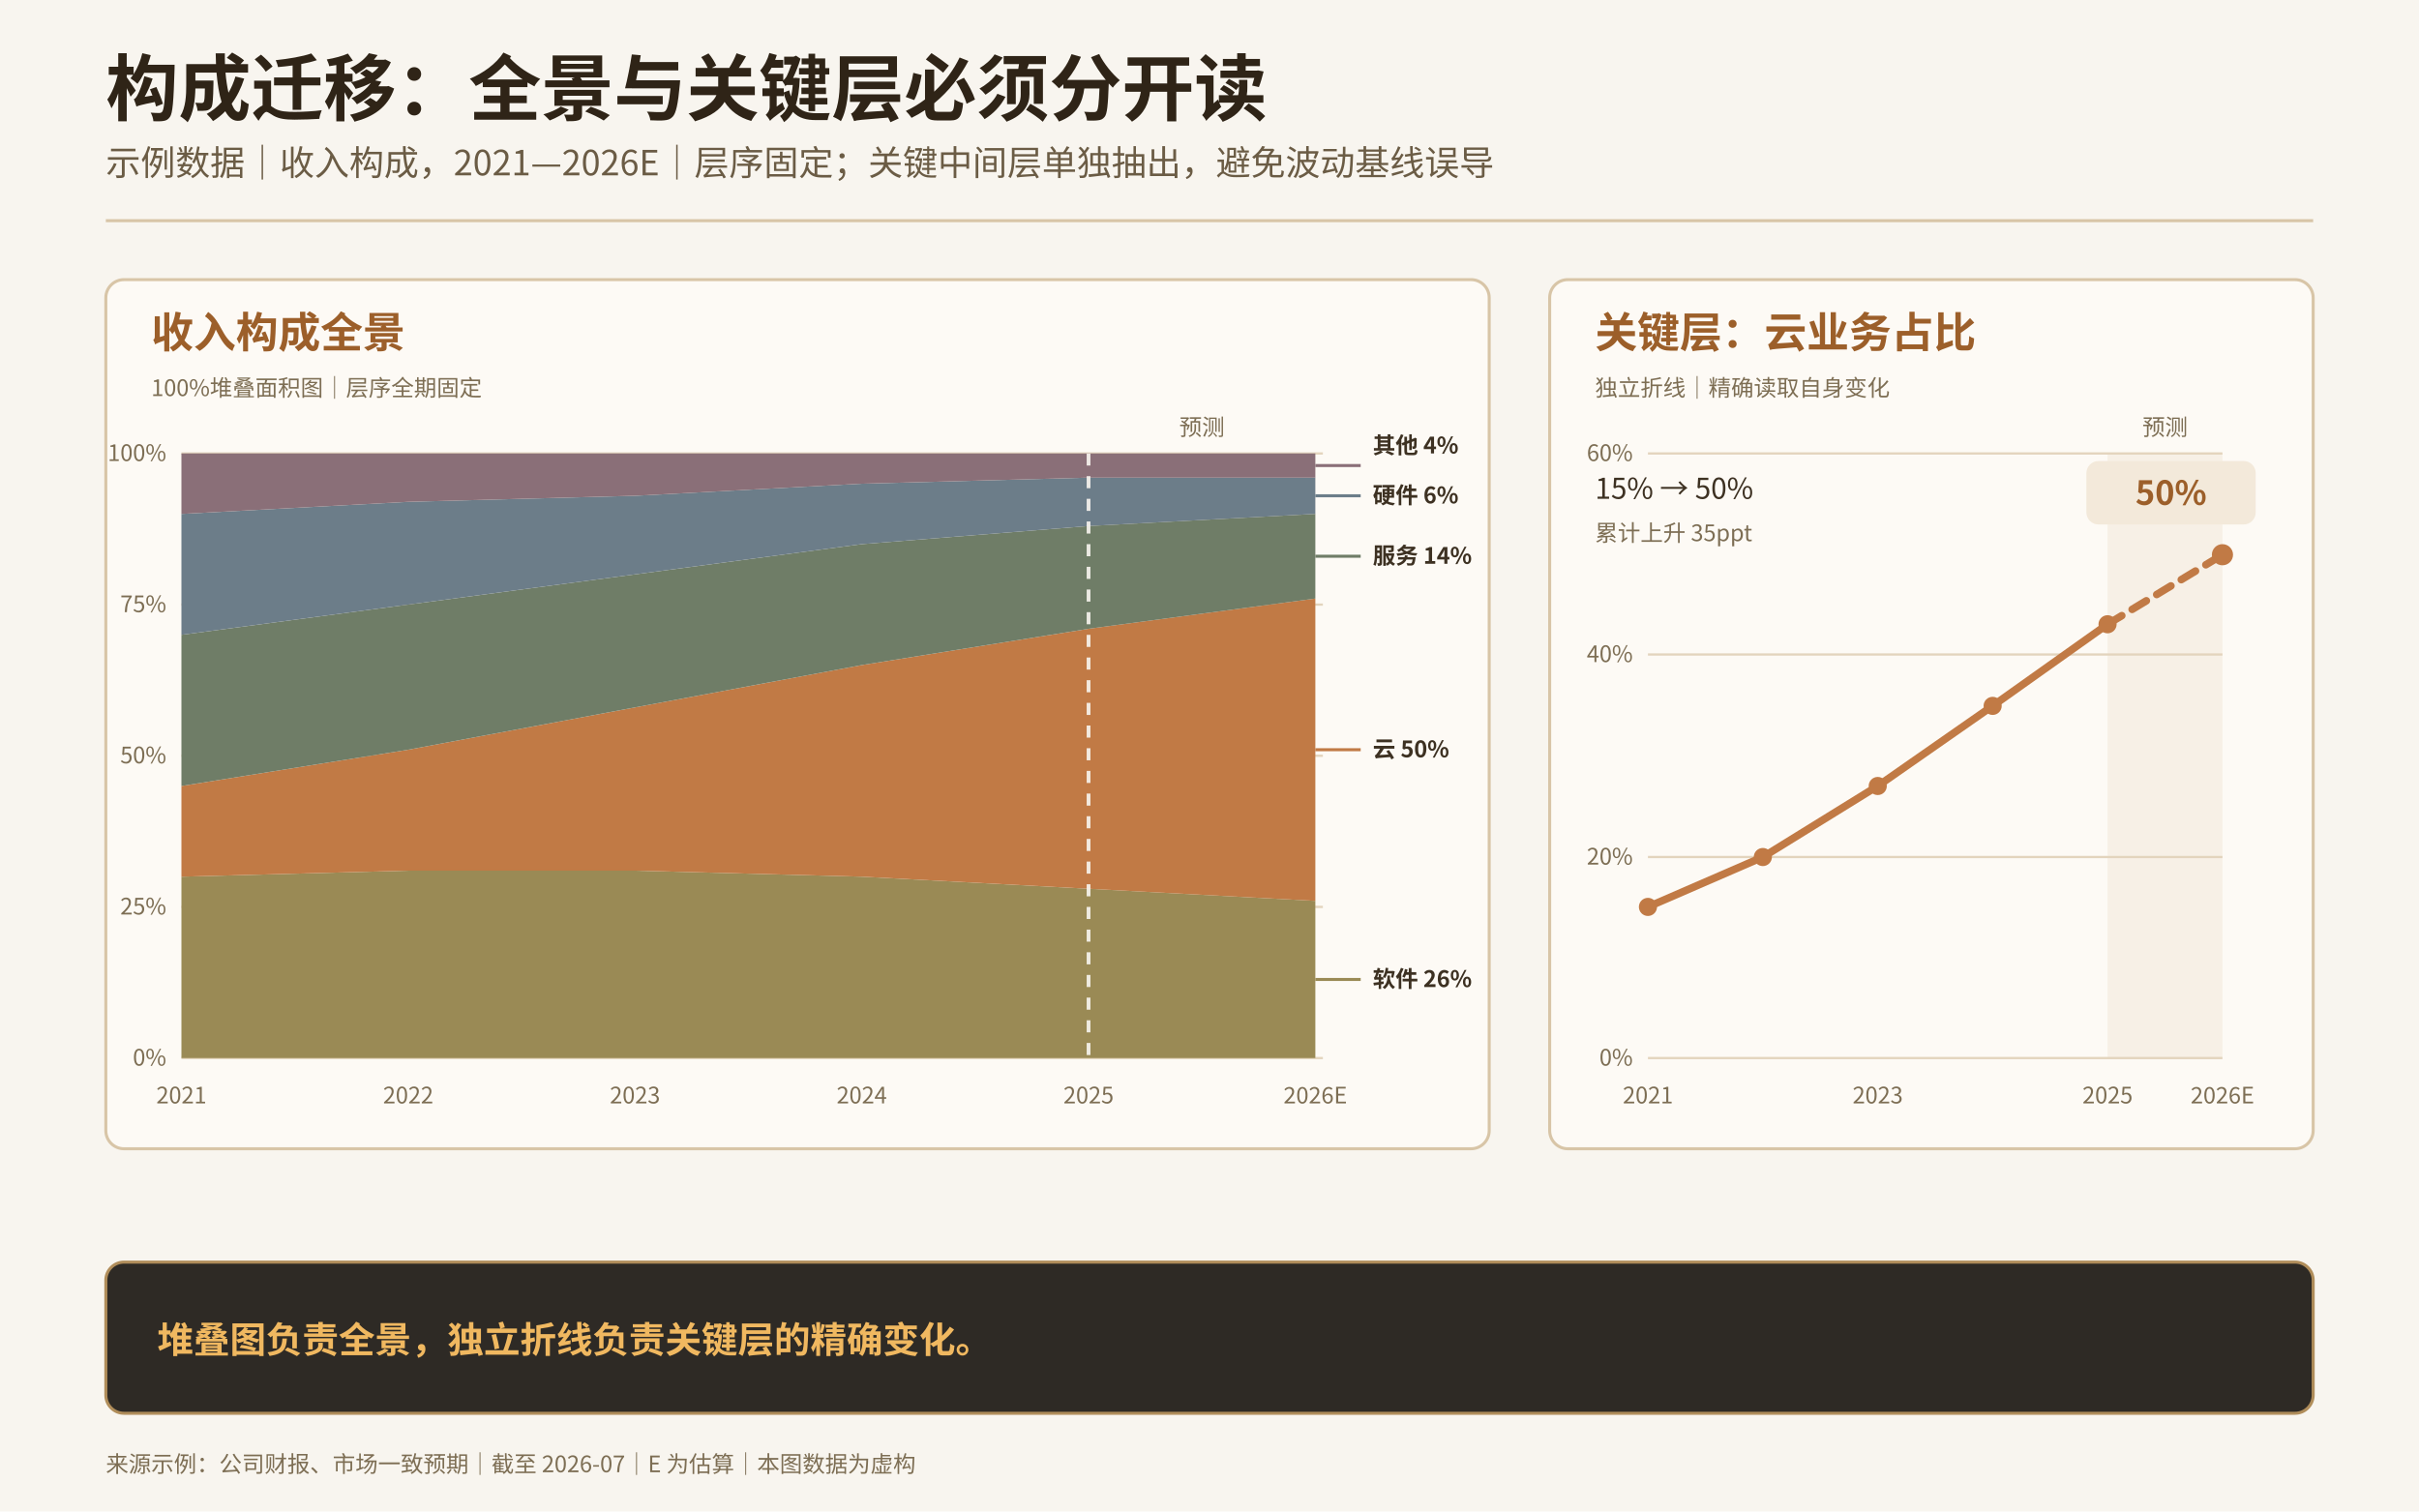
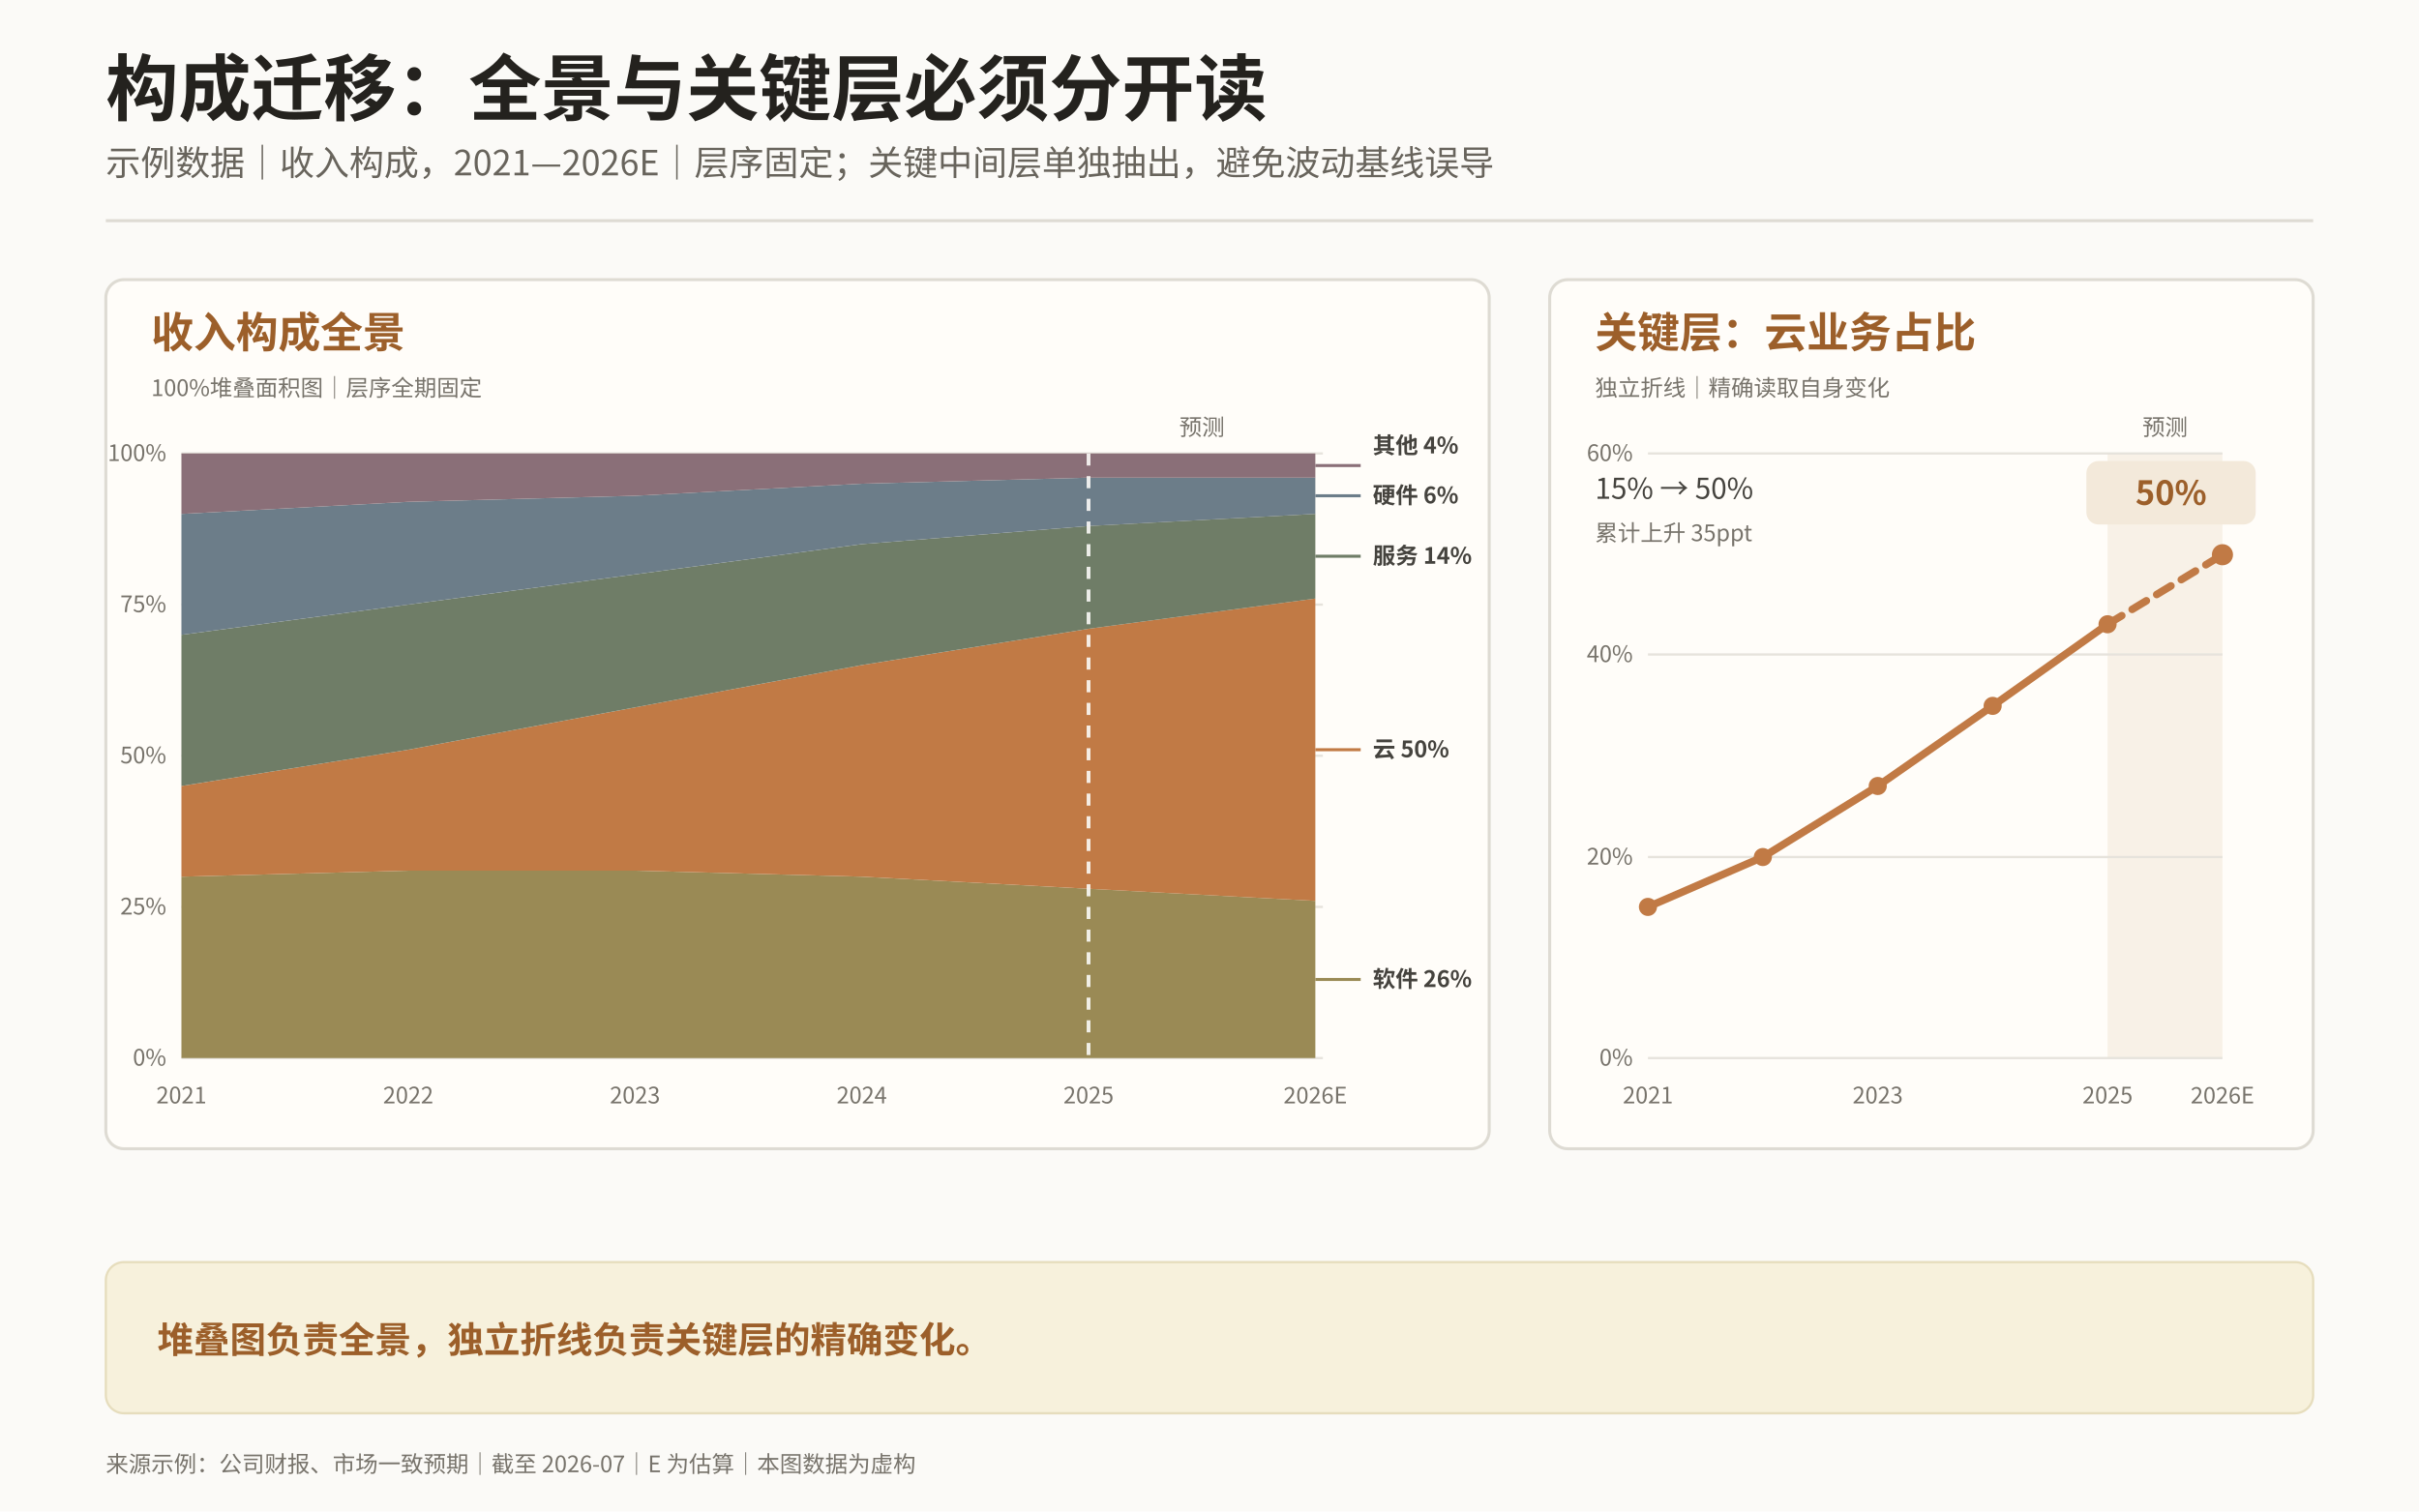
<svg xmlns="http://www.w3.org/2000/svg" width="1600" height="1000" viewBox="0 0 1600 1000" role="img" aria-labelledby="title desc">
  <style>
    text{font-family:"PingFang SC","Microsoft YaHei","Noto Sans CJK SC",sans-serif}
-     .title{font-size:48px;font-weight:800;fill:#2f2417}.sub{font-size:23px;font-weight:400;fill:#6b5c45}
-     .card{fill:#fdfaf5;stroke:#d8c5a7;stroke-width:2}.h{font-size:28px;font-weight:800;fill:#9c5f2a}
-     .body{font-size:19px;font-weight:400;fill:#3d3122}.note{font-size:15px;font-weight:400;fill:#7d6e54}
-     .axis{font-size:15px;font-weight:400;fill:#7d6e54}.grid{stroke:#e3d4bd;stroke-width:1.5}
+     .title{font-size:48px;font-weight:800;fill:#24221e}.sub{font-size:23px;font-weight:400;fill:#68645c}
+     .card{fill:#fffdf9;stroke:#dedbd3;stroke-width:2}.h{font-size:28px;font-weight:800;fill:#9c5f2a}
+     .body{font-size:19px;font-weight:400;fill:#45433e}.note{font-size:15px;font-weight:400;fill:#77736b}
+     .axis{font-size:15px;font-weight:400;fill:#77736b}.grid{stroke:#e6e3dc;stroke-width:1.5}
    .num{font-variant-numeric:tabular-nums lining-nums;font-feature-settings:"tnum" 1,"lnum" 1}
  </style>
-   <rect width="1600" height="1000" fill="#f8f5ef" />
+   <rect width="1600" height="1000" fill="#fbfaf7" />
  <text x="70" y="76" class="title">构成迁移：全景与关键层必须分开读</text>
  <text x="70" y="116" class="sub">示例数据｜收入构成，2021—2026E｜层序固定；关键中间层单独抽出，避免波动基线误导</text>
-   <line x1="70" y1="146" x2="1530" y2="146" stroke="#d8c5a7" stroke-width="2" />
+   <line x1="70" y1="146" x2="1530" y2="146" stroke="#dedbd3" stroke-width="2" />
  <rect x="70" y="185" width="915" height="575" rx="12" class="card" />
  <rect x="1025" y="185" width="505" height="575" rx="12" class="card" />
  <text x="100" y="230" class="h">收入构成全景</text>
  <text x="1055" y="230" class="h">关键层：云业务占比</text>
  <text x="100" y="262" class="note">100%堆叠面积图｜层序全期固定</text>
  <text x="1055" y="262" class="note">独立折线｜精确读取自身变化</text>
  <rect x="720" y="300" width="150" height="400" fill="#f3e9da" opacity="0.58" />
  <text x="795" y="288" text-anchor="middle" class="note">预测</text>
  <g class="grid">
    <path d="M120 300H875 M120 400H875 M120 500H875 M120 600H875 M120 700H875" />
  </g>
  <g class="axis num" text-anchor="end">
    <text x="110" y="305">100%</text>
    <text x="110" y="405">75%</text>
    <text x="110" y="505">50%</text>
    <text x="110" y="605">25%</text>
    <text x="110" y="705">0%</text>
  </g>
  <path d="M120 700 L270 700 L420 700 L570 700 L720 700 L870 700 L870 596 L720 588 L570 580 L420 576 L270 576 L120 580 Z" fill="#9a8a55" />
  <path d="M120 520 L270 496 L420 468 L570 440 L720 416 L870 396 L870 596 L720 588 L570 580 L420 576 L270 576 L120 580 Z" fill="#c17a45" />
  <path d="M120 420 L270 400 L420 380 L570 360 L720 348 L870 340 L870 396 L720 416 L570 440 L420 468 L270 496 L120 520 Z" fill="#6f7d67" />
  <path d="M120 340 L270 332 L420 328 L570 320 L720 316 L870 316 L870 340 L720 348 L570 360 L420 380 L270 400 L120 420 Z" fill="#6c7d89" />
  <path d="M120 300 L270 300 L420 300 L570 300 L720 300 L870 300 L870 316 L720 316 L570 320 L420 328 L270 332 L120 340 Z" fill="#8a6f78" />
-   <line x1="720" y1="300" x2="720" y2="700" stroke="#f8f5ef" stroke-width="2.5" stroke-dasharray="8 7" opacity="0.9" />
+   <line x1="720" y1="300" x2="720" y2="700" stroke="#fbfaf7" stroke-width="2.5" stroke-dasharray="8 7" opacity="0.9" />
  <g class="axis num" text-anchor="middle">
    <text x="120" y="730">2021</text>
    <text x="270" y="730">2022</text>
    <text x="420" y="730">2023</text>
    <text x="570" y="730">2024</text>
    <text x="720" y="730">2025</text>
    <text x="870" y="730">2026E</text>
  </g>
-   <g class="num" font-size="15" font-weight="600" fill="#3d3122">
+   <g class="num" font-size="15" font-weight="600" fill="#45433e">
    <path d="M870 648H900" stroke="#9a8a55" stroke-width="2" />
    <text x="908" y="653">软件 26%</text>
    <path d="M870 496H900" stroke="#c17a45" stroke-width="2" />
    <text x="908" y="501">云 50%</text>
    <path d="M870 368H900" stroke="#6f7d67" stroke-width="2" />
    <text x="908" y="373">服务 14%</text>
    <path d="M870 328H900" stroke="#6c7d89" stroke-width="2" />
    <text x="908" y="333">硬件 6%</text>
    <path d="M870 308H900" stroke="#8a6f78" stroke-width="2" />
    <text x="908" y="300">其他 4%</text>
  </g>
  <rect x="1394" y="300" width="76" height="400" fill="#f3e9da" opacity="0.58" />
  <text x="1432" y="288" text-anchor="middle" class="note">预测</text>
  <g class="grid">
    <path d="M1090 300H1470 M1090 433H1470 M1090 567H1470 M1090 700H1470" />
  </g>
  <g class="axis num" text-anchor="end">
    <text x="1080" y="305">60%</text>
    <text x="1080" y="438">40%</text>
    <text x="1080" y="572">20%</text>
    <text x="1080" y="705">0%</text>
  </g>
  <path d="M1090 600 L1166 567 L1242 520 L1318 467 L1394 413" fill="none" stroke="#c17a45" stroke-width="5" stroke-linecap="round" stroke-linejoin="round" />
  <path d="M1394 413 L1470 367" fill="none" stroke="#c17a45" stroke-width="5" stroke-dasharray="11 8" stroke-linecap="round" />
  <g fill="#c17a45">
    <circle cx="1090" cy="600" r="6" />
    <circle cx="1166" cy="567" r="6" />
    <circle cx="1242" cy="520" r="6" />
    <circle cx="1318" cy="467" r="6" />
    <circle cx="1394" cy="413" r="6" />
    <circle cx="1470" cy="367" r="7" />
  </g>
  <g class="axis num" text-anchor="middle">
    <text x="1090" y="730">2021</text>
    <text x="1242" y="730">2023</text>
    <text x="1394" y="730">2025</text>
    <text x="1470" y="730">2026E</text>
  </g>
  <rect x="1380" y="305" width="112" height="42" rx="8" fill="#f3e9da" />
  <text x="1436" y="334" text-anchor="middle" font-size="22" font-weight="800" fill="#9c5f2a" class="num">50%</text>
  <text x="1055" y="330" class="body">15% → 50%</text>
  <text x="1055" y="358" class="note">累计上升 35ppt</text>
-   <rect x="70" y="835" width="1460" height="100" rx="12" fill="#2e2a25" stroke="#b08d5a" stroke-width="2" />
-   <text x="104" y="895" font-size="24" font-weight="800" fill="#f0b860">堆叠图负责全景，独立折线负责关键层的精确变化。</text>
+   <rect x="70" y="835" width="1460" height="100" rx="12" fill="#f7f1dc" stroke="#e6ddbd" stroke-width="1.5" />
+   <text x="104" y="895" font-size="24" font-weight="800" fill="#9c5f2a">堆叠图负责全景，独立折线负责关键层的精确变化。</text>
  <text x="70" y="974" class="axis">来源示例：公司财报、市场一致预期｜截至 2026-07｜E 为估算｜本图数据为虚构</text>
</svg>
